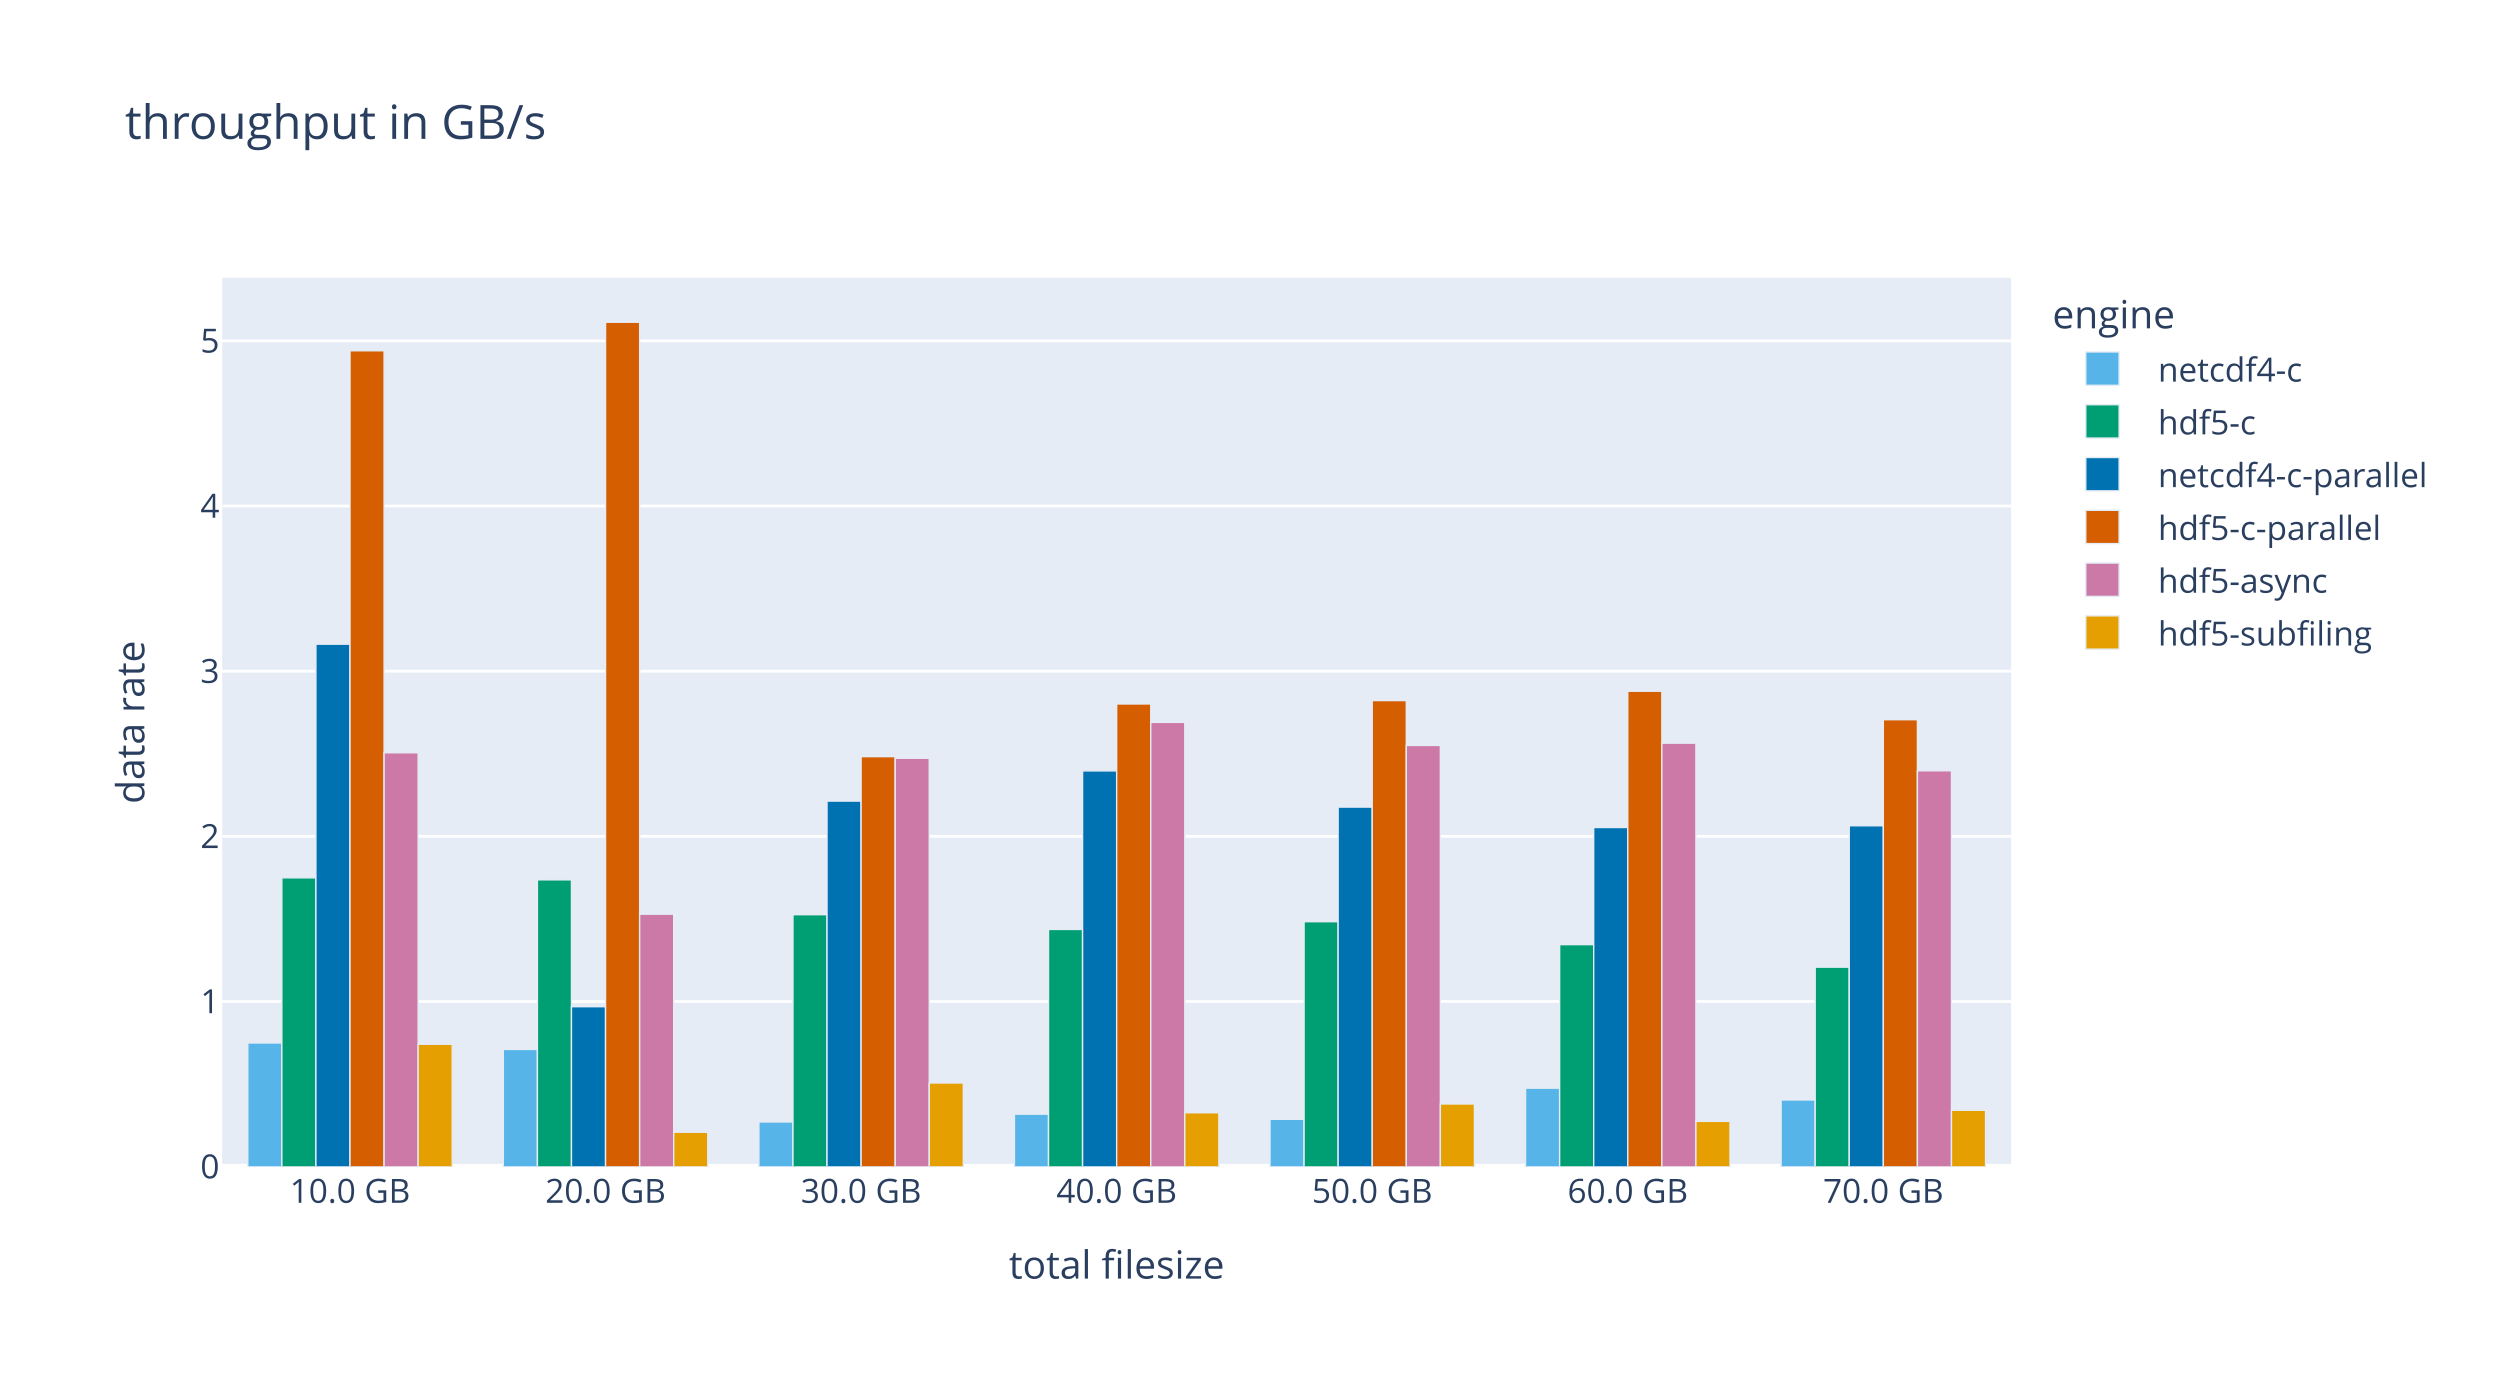
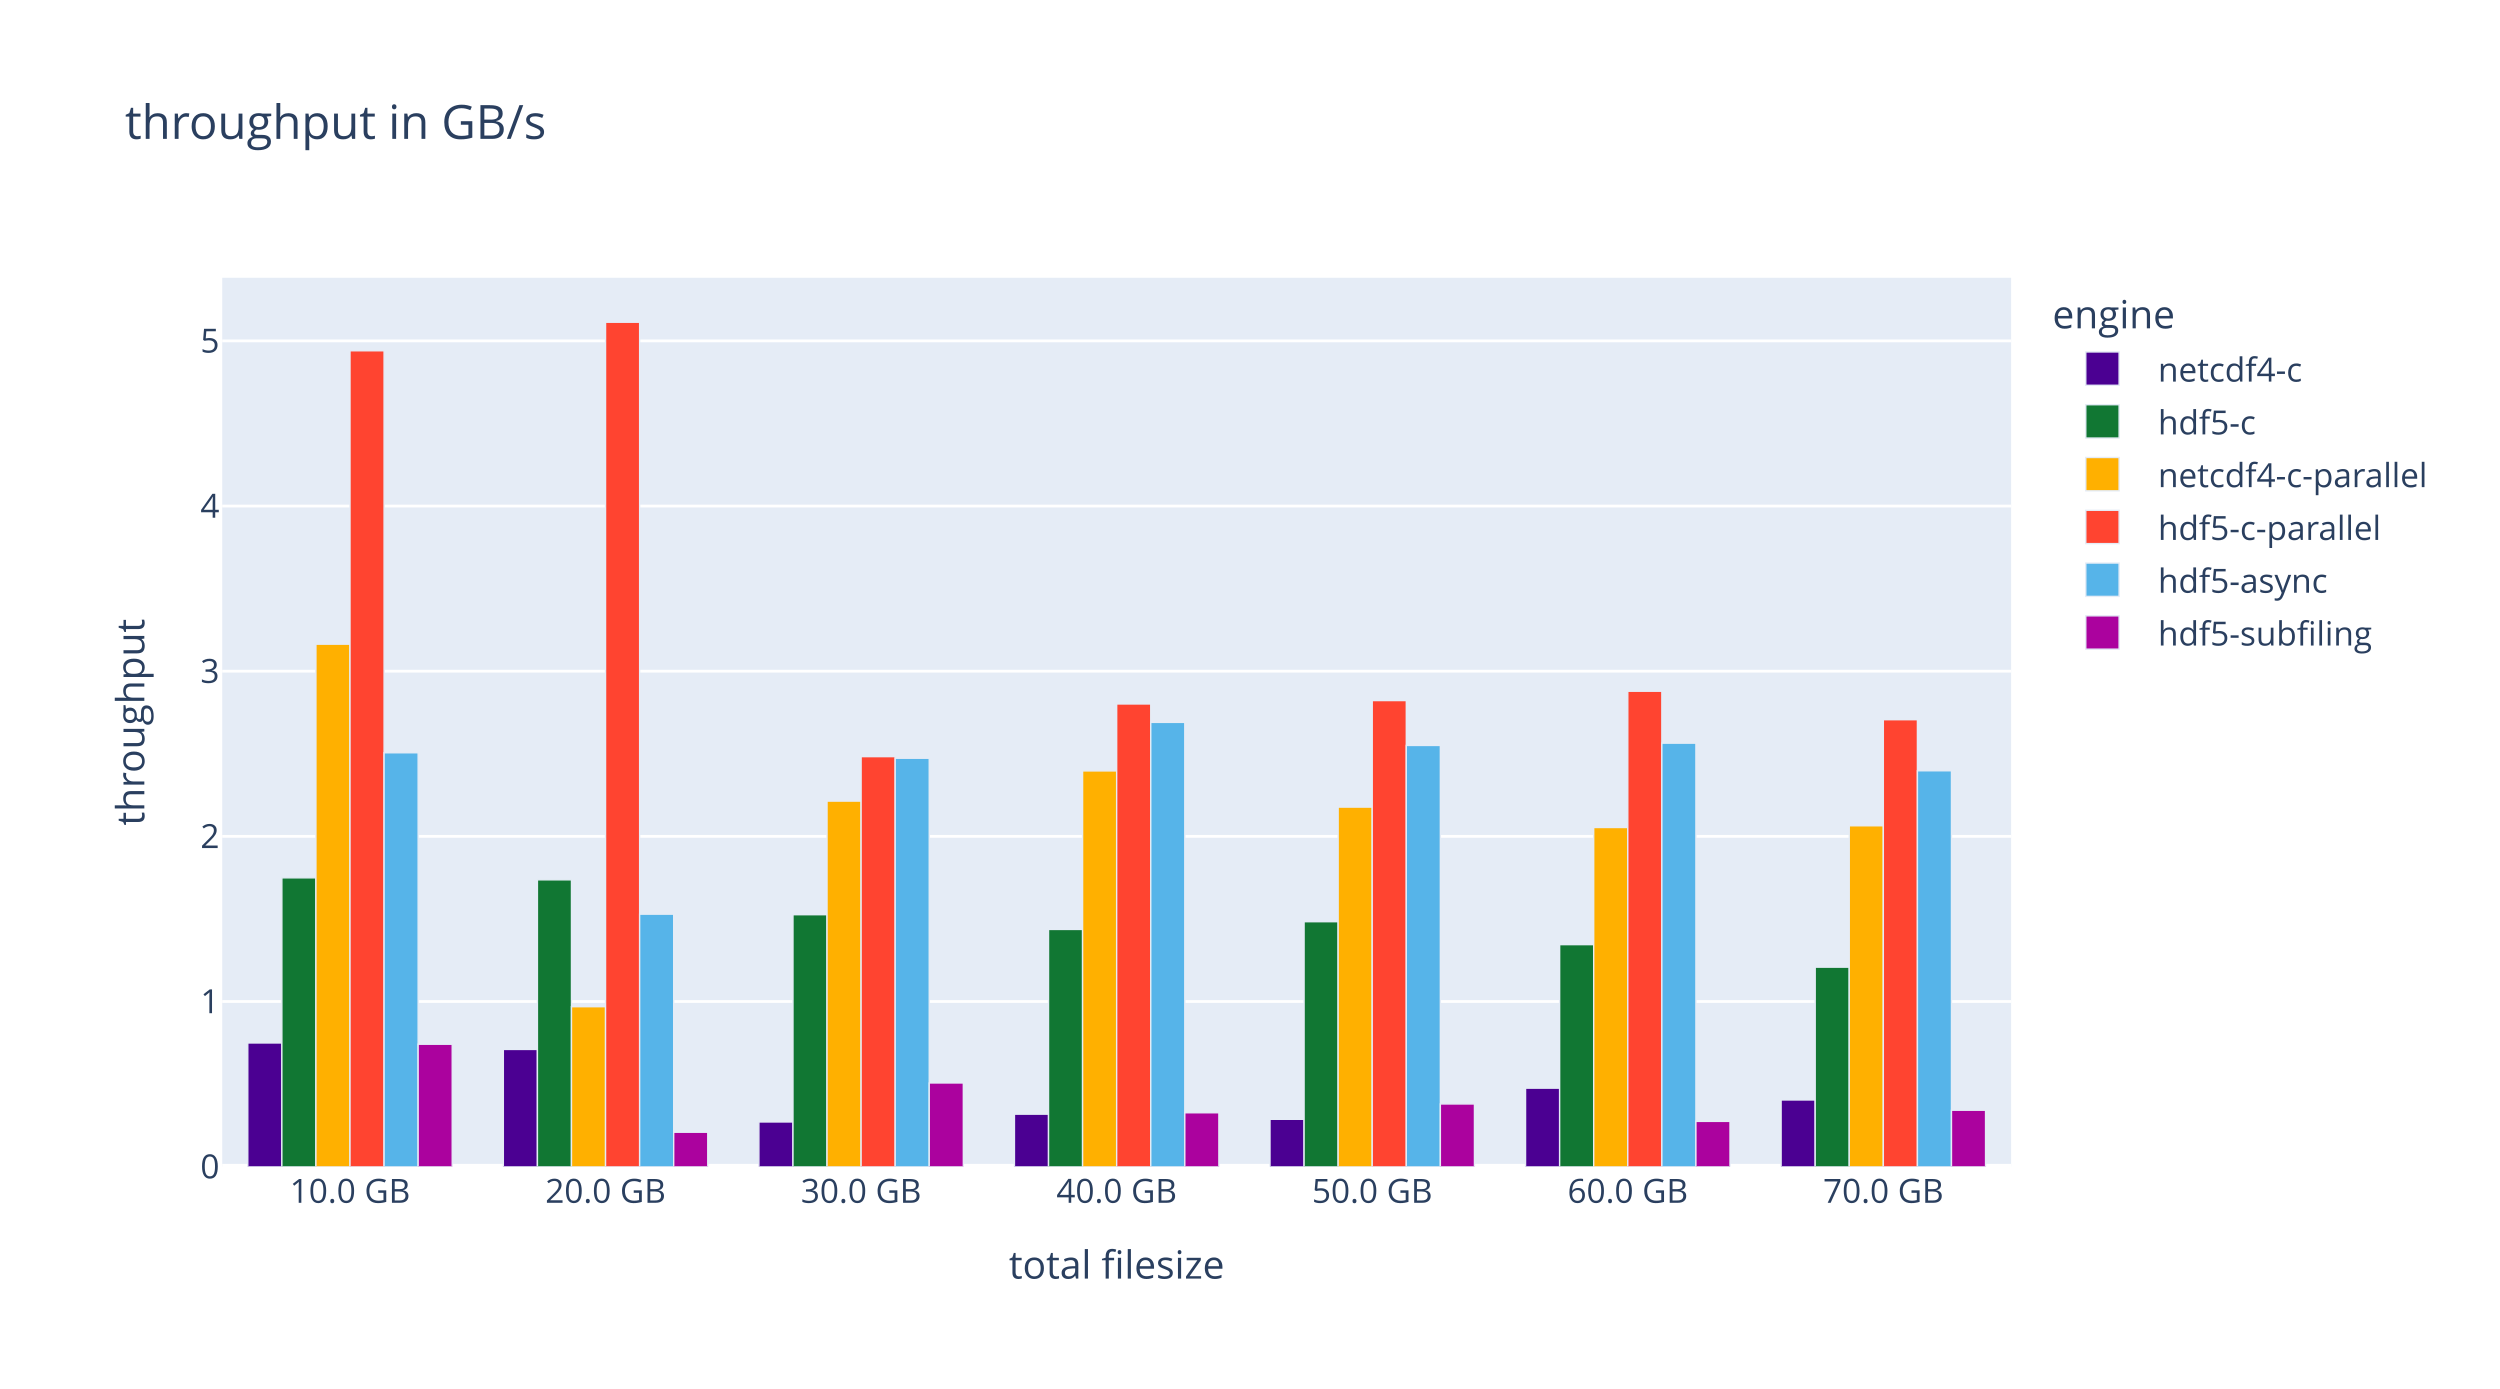
<svg xmlns="http://www.w3.org/2000/svg" class="main-svg" width="900" height="500" style="" viewBox="0 0 900 500">
  <rect x="0" y="0" width="900" height="500" style="fill: rgb(255, 255, 255); fill-opacity: 1;" />
-   <defs id="defs-8e8601">
+   <defs id="defs-b0da52">
    <g class="clips">
-       <clipPath id="clip8e8601xyplot" class="plotclip">
+       <clipPath id="clipb0da52xyplot" class="plotclip">
        <rect width="644" height="320" />
      </clipPath>
-       <clipPath class="axesclip" id="clip8e8601x">
+       <clipPath class="axesclip" id="clipb0da52x">
        <rect x="80" y="0" width="644" height="500" />
      </clipPath>
-       <clipPath class="axesclip" id="clip8e8601y">
+       <clipPath class="axesclip" id="clipb0da52y">
        <rect x="0" y="100" width="900" height="320" />
      </clipPath>
-       <clipPath class="axesclip" id="clip8e8601xy">
+       <clipPath class="axesclip" id="clipb0da52xy">
        <rect x="80" y="100" width="644" height="320" />
      </clipPath>
    </g>
    <g class="gradients" />
    <g class="patterns" />
  </defs>
  <g class="bglayer">
    <rect class="bg" x="80" y="100" width="644" height="320" style="fill: rgb(229, 236, 246); fill-opacity: 1; stroke-width: 0;" />
  </g>
  <g class="layer-below">
    <g class="imagelayer" />
    <g class="shapelayer" />
  </g>
  <g class="cartesianlayer">
    <g class="subplot xy">
      <g class="layer-subplot">
        <g class="shapelayer" />
        <g class="imagelayer" />
      </g>
      <g class="minor-gridlayer">
        <g class="x" />
        <g class="y" />
      </g>
      <g class="gridlayer">
        <g class="x" />
        <g class="y">
          <path class="ygrid crisp" transform="translate(0,360.54)" d="M80,0h644" style="stroke: rgb(255, 255, 255); stroke-opacity: 1; stroke-width: 1px;" />
          <path class="ygrid crisp" transform="translate(0,301.09)" d="M80,0h644" style="stroke: rgb(255, 255, 255); stroke-opacity: 1; stroke-width: 1px;" />
          <path class="ygrid crisp" transform="translate(0,241.63)" d="M80,0h644" style="stroke: rgb(255, 255, 255); stroke-opacity: 1; stroke-width: 1px;" />
          <path class="ygrid crisp" transform="translate(0,182.18)" d="M80,0h644" style="stroke: rgb(255, 255, 255); stroke-opacity: 1; stroke-width: 1px;" />
          <path class="ygrid crisp" transform="translate(0,122.72)" d="M80,0h644" style="stroke: rgb(255, 255, 255); stroke-opacity: 1; stroke-width: 1px;" />
        </g>
      </g>
      <g class="zerolinelayer">
        <path class="yzl zl crisp" transform="translate(0,420)" d="M80,0h644" style="stroke: rgb(255, 255, 255); stroke-opacity: 1; stroke-width: 2px;" />
      </g>
      <g class="layer-between">
        <g class="shapelayer" />
        <g class="imagelayer" />
      </g>
      <path class="xlines-below" />
      <path class="ylines-below" />
      <g class="overlines-below" />
      <g class="xaxislayer-below" />
      <g class="yaxislayer-below" />
      <g class="overaxes-below" />
      <g class="overplot">
-         <g class="xy" transform="translate(80,100)" clip-path="url(#clip8e8601xyplot)">
+         <g class="xy" transform="translate(80,100)" clip-path="url(#clipb0da52xyplot)">
          <g class="barlayer mlayer">
            <g class="trace bars" style="opacity: 1;">
              <g class="points">
                <g class="point">
-                   <path d="M9.2,320V275.48H21.47V320Z" style="vector-effect: none; opacity: 1; stroke-width: 0.5px; fill: rgb(86, 180, 233); fill-opacity: 1; stroke: rgb(229, 236, 246); stroke-opacity: 1;" />
-                 </g>
-                 <g class="point">
-                   <path d="M101.2,320V277.79H113.47V320Z" style="vector-effect: none; opacity: 1; stroke-width: 0.5px; fill: rgb(86, 180, 233); fill-opacity: 1; stroke: rgb(229, 236, 246); stroke-opacity: 1;" />
-                 </g>
-                 <g class="point">
-                   <path d="M193.2,320V303.92H205.47V320Z" style="vector-effect: none; opacity: 1; stroke-width: 0.5px; fill: rgb(86, 180, 233); fill-opacity: 1; stroke: rgb(229, 236, 246); stroke-opacity: 1;" />
-                 </g>
-                 <g class="point">
-                   <path d="M285.2,320V301.11H297.47V320Z" style="vector-effect: none; opacity: 1; stroke-width: 0.5px; fill: rgb(86, 180, 233); fill-opacity: 1; stroke: rgb(229, 236, 246); stroke-opacity: 1;" />
-                 </g>
-                 <g class="point">
-                   <path d="M377.2,320V302.94H389.47V320Z" style="vector-effect: none; opacity: 1; stroke-width: 0.5px; fill: rgb(86, 180, 233); fill-opacity: 1; stroke: rgb(229, 236, 246); stroke-opacity: 1;" />
-                 </g>
-                 <g class="point">
-                   <path d="M469.2,320V291.73H481.47V320Z" style="vector-effect: none; opacity: 1; stroke-width: 0.5px; fill: rgb(86, 180, 233); fill-opacity: 1; stroke: rgb(229, 236, 246); stroke-opacity: 1;" />
-                 </g>
-                 <g class="point">
-                   <path d="M561.2,320V295.99H573.47V320Z" style="vector-effect: none; opacity: 1; stroke-width: 0.5px; fill: rgb(86, 180, 233); fill-opacity: 1; stroke: rgb(229, 236, 246); stroke-opacity: 1;" />
-                 </g>
-               </g>
-             </g>
-             <g class="trace bars" style="opacity: 1;">
-               <g class="points">
-                 <g class="point">
-                   <path d="M21.47,320V216.02H33.73V320Z" style="vector-effect: none; opacity: 1; stroke-width: 0.5px; fill: rgb(0, 158, 115); fill-opacity: 1; stroke: rgb(229, 236, 246); stroke-opacity: 1;" />
-                 </g>
-                 <g class="point">
-                   <path d="M113.47,320V216.75H125.73V320Z" style="vector-effect: none; opacity: 1; stroke-width: 0.5px; fill: rgb(0, 158, 115); fill-opacity: 1; stroke: rgb(229, 236, 246); stroke-opacity: 1;" />
-                 </g>
-                 <g class="point">
-                   <path d="M205.47,320V229.29H217.73V320Z" style="vector-effect: none; opacity: 1; stroke-width: 0.5px; fill: rgb(0, 158, 115); fill-opacity: 1; stroke: rgb(229, 236, 246); stroke-opacity: 1;" />
-                 </g>
-                 <g class="point">
-                   <path d="M297.47,320V234.6H309.73V320Z" style="vector-effect: none; opacity: 1; stroke-width: 0.5px; fill: rgb(0, 158, 115); fill-opacity: 1; stroke: rgb(229, 236, 246); stroke-opacity: 1;" />
-                 </g>
-                 <g class="point">
-                   <path d="M389.47,320V231.82H401.73V320Z" style="vector-effect: none; opacity: 1; stroke-width: 0.5px; fill: rgb(0, 158, 115); fill-opacity: 1; stroke: rgb(229, 236, 246); stroke-opacity: 1;" />
-                 </g>
-                 <g class="point">
-                   <path d="M481.47,320V240.06H493.73V320Z" style="vector-effect: none; opacity: 1; stroke-width: 0.5px; fill: rgb(0, 158, 115); fill-opacity: 1; stroke: rgb(229, 236, 246); stroke-opacity: 1;" />
-                 </g>
-                 <g class="point">
-                   <path d="M573.47,320V248.17H585.73V320Z" style="vector-effect: none; opacity: 1; stroke-width: 0.5px; fill: rgb(0, 158, 115); fill-opacity: 1; stroke: rgb(229, 236, 246); stroke-opacity: 1;" />
-                 </g>
-               </g>
-             </g>
-             <g class="trace bars" style="opacity: 1;">
-               <g class="points">
-                 <g class="point">
-                   <path d="M33.73,320V131.9H46V320Z" style="vector-effect: none; opacity: 1; stroke-width: 0.5px; fill: rgb(0, 114, 178); fill-opacity: 1; stroke: rgb(229, 236, 246); stroke-opacity: 1;" />
-                 </g>
-                 <g class="point">
-                   <path d="M125.73,320V262.42H138V320Z" style="vector-effect: none; opacity: 1; stroke-width: 0.5px; fill: rgb(0, 114, 178); fill-opacity: 1; stroke: rgb(229, 236, 246); stroke-opacity: 1;" />
-                 </g>
-                 <g class="point">
-                   <path d="M217.73,320V188.39H230V320Z" style="vector-effect: none; opacity: 1; stroke-width: 0.5px; fill: rgb(0, 114, 178); fill-opacity: 1; stroke: rgb(229, 236, 246); stroke-opacity: 1;" />
-                 </g>
-                 <g class="point">
-                   <path d="M309.73,320V177.52H322V320Z" style="vector-effect: none; opacity: 1; stroke-width: 0.5px; fill: rgb(0, 114, 178); fill-opacity: 1; stroke: rgb(229, 236, 246); stroke-opacity: 1;" />
-                 </g>
-                 <g class="point">
-                   <path d="M401.73,320V190.55H414V320Z" style="vector-effect: none; opacity: 1; stroke-width: 0.5px; fill: rgb(0, 114, 178); fill-opacity: 1; stroke: rgb(229, 236, 246); stroke-opacity: 1;" />
-                 </g>
-                 <g class="point">
-                   <path d="M493.73,320V197.9H506V320Z" style="vector-effect: none; opacity: 1; stroke-width: 0.5px; fill: rgb(0, 114, 178); fill-opacity: 1; stroke: rgb(229, 236, 246); stroke-opacity: 1;" />
-                 </g>
-                 <g class="point">
-                   <path d="M585.73,320V197.27H598V320Z" style="vector-effect: none; opacity: 1; stroke-width: 0.5px; fill: rgb(0, 114, 178); fill-opacity: 1; stroke: rgb(229, 236, 246); stroke-opacity: 1;" />
-                 </g>
-               </g>
-             </g>
-             <g class="trace bars" style="opacity: 1;">
-               <g class="points">
-                 <g class="point">
-                   <path d="M46,320V26.27H58.27V320Z" style="vector-effect: none; opacity: 1; stroke-width: 0.5px; fill: rgb(213, 94, 0); fill-opacity: 1; stroke: rgb(229, 236, 246); stroke-opacity: 1;" />
-                 </g>
-                 <g class="point">
-                   <path d="M138,320V16H150.27V320Z" style="vector-effect: none; opacity: 1; stroke-width: 0.5px; fill: rgb(213, 94, 0); fill-opacity: 1; stroke: rgb(229, 236, 246); stroke-opacity: 1;" />
-                 </g>
-                 <g class="point">
-                   <path d="M230,320V172.39H242.27V320Z" style="vector-effect: none; opacity: 1; stroke-width: 0.5px; fill: rgb(213, 94, 0); fill-opacity: 1; stroke: rgb(229, 236, 246); stroke-opacity: 1;" />
-                 </g>
-                 <g class="point">
-                   <path d="M322,320V153.44H334.27V320Z" style="vector-effect: none; opacity: 1; stroke-width: 0.5px; fill: rgb(213, 94, 0); fill-opacity: 1; stroke: rgb(229, 236, 246); stroke-opacity: 1;" />
-                 </g>
-                 <g class="point">
-                   <path d="M414,320V152.2H426.27V320Z" style="vector-effect: none; opacity: 1; stroke-width: 0.5px; fill: rgb(213, 94, 0); fill-opacity: 1; stroke: rgb(229, 236, 246); stroke-opacity: 1;" />
-                 </g>
-                 <g class="point">
-                   <path d="M506,320V148.84H518.27V320Z" style="vector-effect: none; opacity: 1; stroke-width: 0.5px; fill: rgb(213, 94, 0); fill-opacity: 1; stroke: rgb(229, 236, 246); stroke-opacity: 1;" />
-                 </g>
-                 <g class="point">
-                   <path d="M598,320V159.1H610.27V320Z" style="vector-effect: none; opacity: 1; stroke-width: 0.5px; fill: rgb(213, 94, 0); fill-opacity: 1; stroke: rgb(229, 236, 246); stroke-opacity: 1;" />
-                 </g>
-               </g>
-             </g>
-             <g class="trace bars" style="opacity: 1;">
-               <g class="points">
-                 <g class="point">
-                   <path d="M58.27,320V171H70.53V320Z" style="vector-effect: none; opacity: 1; stroke-width: 0.5px; fill: rgb(204, 121, 167); fill-opacity: 1; stroke: rgb(229, 236, 246); stroke-opacity: 1;" />
-                 </g>
-                 <g class="point">
-                   <path d="M150.27,320V229.1H162.53V320Z" style="vector-effect: none; opacity: 1; stroke-width: 0.5px; fill: rgb(204, 121, 167); fill-opacity: 1; stroke: rgb(229, 236, 246); stroke-opacity: 1;" />
-                 </g>
-                 <g class="point">
-                   <path d="M242.27,320V172.97H254.53V320Z" style="vector-effect: none; opacity: 1; stroke-width: 0.5px; fill: rgb(204, 121, 167); fill-opacity: 1; stroke: rgb(229, 236, 246); stroke-opacity: 1;" />
-                 </g>
-                 <g class="point">
-                   <path d="M334.27,320V160.05H346.53V320Z" style="vector-effect: none; opacity: 1; stroke-width: 0.5px; fill: rgb(204, 121, 167); fill-opacity: 1; stroke: rgb(229, 236, 246); stroke-opacity: 1;" />
-                 </g>
-                 <g class="point">
-                   <path d="M426.27,320V168.36H438.53V320Z" style="vector-effect: none; opacity: 1; stroke-width: 0.5px; fill: rgb(204, 121, 167); fill-opacity: 1; stroke: rgb(229, 236, 246); stroke-opacity: 1;" />
-                 </g>
-                 <g class="point">
-                   <path d="M518.27,320V167.53H530.53V320Z" style="vector-effect: none; opacity: 1; stroke-width: 0.5px; fill: rgb(204, 121, 167); fill-opacity: 1; stroke: rgb(229, 236, 246); stroke-opacity: 1;" />
-                 </g>
-                 <g class="point">
-                   <path d="M610.27,320V177.48H622.53V320Z" style="vector-effect: none; opacity: 1; stroke-width: 0.5px; fill: rgb(204, 121, 167); fill-opacity: 1; stroke: rgb(229, 236, 246); stroke-opacity: 1;" />
-                 </g>
-               </g>
-             </g>
-             <g class="trace bars" style="opacity: 1;">
-               <g class="points">
-                 <g class="point">
-                   <path d="M70.53,320V275.93H82.8V320Z" style="vector-effect: none; opacity: 1; stroke-width: 0.5px; fill: rgb(230, 159, 0); fill-opacity: 1; stroke: rgb(229, 236, 246); stroke-opacity: 1;" />
-                 </g>
-                 <g class="point">
-                   <path d="M162.53,320V307.61H174.8V320Z" style="vector-effect: none; opacity: 1; stroke-width: 0.5px; fill: rgb(230, 159, 0); fill-opacity: 1; stroke: rgb(229, 236, 246); stroke-opacity: 1;" />
-                 </g>
-                 <g class="point">
-                   <path d="M254.53,320V289.88H266.8V320Z" style="vector-effect: none; opacity: 1; stroke-width: 0.5px; fill: rgb(230, 159, 0); fill-opacity: 1; stroke: rgb(229, 236, 246); stroke-opacity: 1;" />
-                 </g>
-                 <g class="point">
-                   <path d="M346.53,320V300.6H358.8V320Z" style="vector-effect: none; opacity: 1; stroke-width: 0.5px; fill: rgb(230, 159, 0); fill-opacity: 1; stroke: rgb(229, 236, 246); stroke-opacity: 1;" />
-                 </g>
-                 <g class="point">
-                   <path d="M438.53,320V297.42H450.8V320Z" style="vector-effect: none; opacity: 1; stroke-width: 0.5px; fill: rgb(230, 159, 0); fill-opacity: 1; stroke: rgb(229, 236, 246); stroke-opacity: 1;" />
-                 </g>
-                 <g class="point">
-                   <path d="M530.53,320V303.69H542.8V320Z" style="vector-effect: none; opacity: 1; stroke-width: 0.5px; fill: rgb(230, 159, 0); fill-opacity: 1; stroke: rgb(229, 236, 246); stroke-opacity: 1;" />
-                 </g>
-                 <g class="point">
-                   <path d="M622.53,320V299.68H634.8V320Z" style="vector-effect: none; opacity: 1; stroke-width: 0.5px; fill: rgb(230, 159, 0); fill-opacity: 1; stroke: rgb(229, 236, 246); stroke-opacity: 1;" />
+                   <path d="M9.2,320V275.48H21.47V320Z" style="vector-effect: none; opacity: 1; stroke-width: 0.5px; fill: rgb(75, 0, 146); fill-opacity: 1; stroke: rgb(229, 236, 246); stroke-opacity: 1;" />
+                 </g>
+                 <g class="point">
+                   <path d="M101.2,320V277.79H113.47V320Z" style="vector-effect: none; opacity: 1; stroke-width: 0.5px; fill: rgb(75, 0, 146); fill-opacity: 1; stroke: rgb(229, 236, 246); stroke-opacity: 1;" />
+                 </g>
+                 <g class="point">
+                   <path d="M193.2,320V303.92H205.47V320Z" style="vector-effect: none; opacity: 1; stroke-width: 0.5px; fill: rgb(75, 0, 146); fill-opacity: 1; stroke: rgb(229, 236, 246); stroke-opacity: 1;" />
+                 </g>
+                 <g class="point">
+                   <path d="M285.2,320V301.11H297.47V320Z" style="vector-effect: none; opacity: 1; stroke-width: 0.5px; fill: rgb(75, 0, 146); fill-opacity: 1; stroke: rgb(229, 236, 246); stroke-opacity: 1;" />
+                 </g>
+                 <g class="point">
+                   <path d="M377.2,320V302.94H389.47V320Z" style="vector-effect: none; opacity: 1; stroke-width: 0.5px; fill: rgb(75, 0, 146); fill-opacity: 1; stroke: rgb(229, 236, 246); stroke-opacity: 1;" />
+                 </g>
+                 <g class="point">
+                   <path d="M469.2,320V291.73H481.47V320Z" style="vector-effect: none; opacity: 1; stroke-width: 0.5px; fill: rgb(75, 0, 146); fill-opacity: 1; stroke: rgb(229, 236, 246); stroke-opacity: 1;" />
+                 </g>
+                 <g class="point">
+                   <path d="M561.2,320V295.99H573.47V320Z" style="vector-effect: none; opacity: 1; stroke-width: 0.5px; fill: rgb(75, 0, 146); fill-opacity: 1; stroke: rgb(229, 236, 246); stroke-opacity: 1;" />
+                 </g>
+               </g>
+             </g>
+             <g class="trace bars" style="opacity: 1;">
+               <g class="points">
+                 <g class="point">
+                   <path d="M21.47,320V216.02H33.73V320Z" style="vector-effect: none; opacity: 1; stroke-width: 0.5px; fill: rgb(17, 119, 51); fill-opacity: 1; stroke: rgb(229, 236, 246); stroke-opacity: 1;" />
+                 </g>
+                 <g class="point">
+                   <path d="M113.47,320V216.75H125.73V320Z" style="vector-effect: none; opacity: 1; stroke-width: 0.5px; fill: rgb(17, 119, 51); fill-opacity: 1; stroke: rgb(229, 236, 246); stroke-opacity: 1;" />
+                 </g>
+                 <g class="point">
+                   <path d="M205.47,320V229.29H217.73V320Z" style="vector-effect: none; opacity: 1; stroke-width: 0.5px; fill: rgb(17, 119, 51); fill-opacity: 1; stroke: rgb(229, 236, 246); stroke-opacity: 1;" />
+                 </g>
+                 <g class="point">
+                   <path d="M297.47,320V234.6H309.73V320Z" style="vector-effect: none; opacity: 1; stroke-width: 0.5px; fill: rgb(17, 119, 51); fill-opacity: 1; stroke: rgb(229, 236, 246); stroke-opacity: 1;" />
+                 </g>
+                 <g class="point">
+                   <path d="M389.47,320V231.82H401.73V320Z" style="vector-effect: none; opacity: 1; stroke-width: 0.5px; fill: rgb(17, 119, 51); fill-opacity: 1; stroke: rgb(229, 236, 246); stroke-opacity: 1;" />
+                 </g>
+                 <g class="point">
+                   <path d="M481.47,320V240.06H493.73V320Z" style="vector-effect: none; opacity: 1; stroke-width: 0.5px; fill: rgb(17, 119, 51); fill-opacity: 1; stroke: rgb(229, 236, 246); stroke-opacity: 1;" />
+                 </g>
+                 <g class="point">
+                   <path d="M573.47,320V248.17H585.73V320Z" style="vector-effect: none; opacity: 1; stroke-width: 0.5px; fill: rgb(17, 119, 51); fill-opacity: 1; stroke: rgb(229, 236, 246); stroke-opacity: 1;" />
+                 </g>
+               </g>
+             </g>
+             <g class="trace bars" style="opacity: 1;">
+               <g class="points">
+                 <g class="point">
+                   <path d="M33.73,320V131.9H46V320Z" style="vector-effect: none; opacity: 1; stroke-width: 0.5px; fill: rgb(255, 176, 0); fill-opacity: 1; stroke: rgb(229, 236, 246); stroke-opacity: 1;" />
+                 </g>
+                 <g class="point">
+                   <path d="M125.73,320V262.42H138V320Z" style="vector-effect: none; opacity: 1; stroke-width: 0.5px; fill: rgb(255, 176, 0); fill-opacity: 1; stroke: rgb(229, 236, 246); stroke-opacity: 1;" />
+                 </g>
+                 <g class="point">
+                   <path d="M217.73,320V188.39H230V320Z" style="vector-effect: none; opacity: 1; stroke-width: 0.5px; fill: rgb(255, 176, 0); fill-opacity: 1; stroke: rgb(229, 236, 246); stroke-opacity: 1;" />
+                 </g>
+                 <g class="point">
+                   <path d="M309.73,320V177.52H322V320Z" style="vector-effect: none; opacity: 1; stroke-width: 0.5px; fill: rgb(255, 176, 0); fill-opacity: 1; stroke: rgb(229, 236, 246); stroke-opacity: 1;" />
+                 </g>
+                 <g class="point">
+                   <path d="M401.73,320V190.55H414V320Z" style="vector-effect: none; opacity: 1; stroke-width: 0.5px; fill: rgb(255, 176, 0); fill-opacity: 1; stroke: rgb(229, 236, 246); stroke-opacity: 1;" />
+                 </g>
+                 <g class="point">
+                   <path d="M493.73,320V197.9H506V320Z" style="vector-effect: none; opacity: 1; stroke-width: 0.5px; fill: rgb(255, 176, 0); fill-opacity: 1; stroke: rgb(229, 236, 246); stroke-opacity: 1;" />
+                 </g>
+                 <g class="point">
+                   <path d="M585.73,320V197.27H598V320Z" style="vector-effect: none; opacity: 1; stroke-width: 0.5px; fill: rgb(255, 176, 0); fill-opacity: 1; stroke: rgb(229, 236, 246); stroke-opacity: 1;" />
+                 </g>
+               </g>
+             </g>
+             <g class="trace bars" style="opacity: 1;">
+               <g class="points">
+                 <g class="point">
+                   <path d="M46,320V26.27H58.27V320Z" style="vector-effect: none; opacity: 1; stroke-width: 0.5px; fill: rgb(255, 68, 48); fill-opacity: 1; stroke: rgb(229, 236, 246); stroke-opacity: 1;" />
+                 </g>
+                 <g class="point">
+                   <path d="M138,320V16H150.27V320Z" style="vector-effect: none; opacity: 1; stroke-width: 0.5px; fill: rgb(255, 68, 48); fill-opacity: 1; stroke: rgb(229, 236, 246); stroke-opacity: 1;" />
+                 </g>
+                 <g class="point">
+                   <path d="M230,320V172.39H242.27V320Z" style="vector-effect: none; opacity: 1; stroke-width: 0.5px; fill: rgb(255, 68, 48); fill-opacity: 1; stroke: rgb(229, 236, 246); stroke-opacity: 1;" />
+                 </g>
+                 <g class="point">
+                   <path d="M322,320V153.44H334.27V320Z" style="vector-effect: none; opacity: 1; stroke-width: 0.5px; fill: rgb(255, 68, 48); fill-opacity: 1; stroke: rgb(229, 236, 246); stroke-opacity: 1;" />
+                 </g>
+                 <g class="point">
+                   <path d="M414,320V152.2H426.27V320Z" style="vector-effect: none; opacity: 1; stroke-width: 0.5px; fill: rgb(255, 68, 48); fill-opacity: 1; stroke: rgb(229, 236, 246); stroke-opacity: 1;" />
+                 </g>
+                 <g class="point">
+                   <path d="M506,320V148.84H518.27V320Z" style="vector-effect: none; opacity: 1; stroke-width: 0.5px; fill: rgb(255, 68, 48); fill-opacity: 1; stroke: rgb(229, 236, 246); stroke-opacity: 1;" />
+                 </g>
+                 <g class="point">
+                   <path d="M598,320V159.1H610.27V320Z" style="vector-effect: none; opacity: 1; stroke-width: 0.5px; fill: rgb(255, 68, 48); fill-opacity: 1; stroke: rgb(229, 236, 246); stroke-opacity: 1;" />
+                 </g>
+               </g>
+             </g>
+             <g class="trace bars" style="opacity: 1;">
+               <g class="points">
+                 <g class="point">
+                   <path d="M58.27,320V171H70.53V320Z" style="vector-effect: none; opacity: 1; stroke-width: 0.5px; fill: rgb(86, 180, 233); fill-opacity: 1; stroke: rgb(229, 236, 246); stroke-opacity: 1;" />
+                 </g>
+                 <g class="point">
+                   <path d="M150.27,320V229.1H162.53V320Z" style="vector-effect: none; opacity: 1; stroke-width: 0.5px; fill: rgb(86, 180, 233); fill-opacity: 1; stroke: rgb(229, 236, 246); stroke-opacity: 1;" />
+                 </g>
+                 <g class="point">
+                   <path d="M242.27,320V172.97H254.53V320Z" style="vector-effect: none; opacity: 1; stroke-width: 0.5px; fill: rgb(86, 180, 233); fill-opacity: 1; stroke: rgb(229, 236, 246); stroke-opacity: 1;" />
+                 </g>
+                 <g class="point">
+                   <path d="M334.27,320V160.05H346.53V320Z" style="vector-effect: none; opacity: 1; stroke-width: 0.5px; fill: rgb(86, 180, 233); fill-opacity: 1; stroke: rgb(229, 236, 246); stroke-opacity: 1;" />
+                 </g>
+                 <g class="point">
+                   <path d="M426.27,320V168.36H438.53V320Z" style="vector-effect: none; opacity: 1; stroke-width: 0.5px; fill: rgb(86, 180, 233); fill-opacity: 1; stroke: rgb(229, 236, 246); stroke-opacity: 1;" />
+                 </g>
+                 <g class="point">
+                   <path d="M518.27,320V167.53H530.53V320Z" style="vector-effect: none; opacity: 1; stroke-width: 0.5px; fill: rgb(86, 180, 233); fill-opacity: 1; stroke: rgb(229, 236, 246); stroke-opacity: 1;" />
+                 </g>
+                 <g class="point">
+                   <path d="M610.27,320V177.48H622.53V320Z" style="vector-effect: none; opacity: 1; stroke-width: 0.5px; fill: rgb(86, 180, 233); fill-opacity: 1; stroke: rgb(229, 236, 246); stroke-opacity: 1;" />
+                 </g>
+               </g>
+             </g>
+             <g class="trace bars" style="opacity: 1;">
+               <g class="points">
+                 <g class="point">
+                   <path d="M70.53,320V275.93H82.8V320Z" style="vector-effect: none; opacity: 1; stroke-width: 0.5px; fill: rgb(171, 2, 158); fill-opacity: 1; stroke: rgb(229, 236, 246); stroke-opacity: 1;" />
+                 </g>
+                 <g class="point">
+                   <path d="M162.53,320V307.61H174.8V320Z" style="vector-effect: none; opacity: 1; stroke-width: 0.5px; fill: rgb(171, 2, 158); fill-opacity: 1; stroke: rgb(229, 236, 246); stroke-opacity: 1;" />
+                 </g>
+                 <g class="point">
+                   <path d="M254.53,320V289.88H266.8V320Z" style="vector-effect: none; opacity: 1; stroke-width: 0.5px; fill: rgb(171, 2, 158); fill-opacity: 1; stroke: rgb(229, 236, 246); stroke-opacity: 1;" />
+                 </g>
+                 <g class="point">
+                   <path d="M346.53,320V300.6H358.8V320Z" style="vector-effect: none; opacity: 1; stroke-width: 0.5px; fill: rgb(171, 2, 158); fill-opacity: 1; stroke: rgb(229, 236, 246); stroke-opacity: 1;" />
+                 </g>
+                 <g class="point">
+                   <path d="M438.53,320V297.42H450.8V320Z" style="vector-effect: none; opacity: 1; stroke-width: 0.5px; fill: rgb(171, 2, 158); fill-opacity: 1; stroke: rgb(229, 236, 246); stroke-opacity: 1;" />
+                 </g>
+                 <g class="point">
+                   <path d="M530.53,320V303.69H542.8V320Z" style="vector-effect: none; opacity: 1; stroke-width: 0.5px; fill: rgb(171, 2, 158); fill-opacity: 1; stroke: rgb(229, 236, 246); stroke-opacity: 1;" />
+                 </g>
+                 <g class="point">
+                   <path d="M622.53,320V299.68H634.8V320Z" style="vector-effect: none; opacity: 1; stroke-width: 0.5px; fill: rgb(171, 2, 158); fill-opacity: 1; stroke: rgb(229, 236, 246); stroke-opacity: 1;" />
                </g>
              </g>
            </g>
          </g>
        </g>
      </g>
      <path class="xlines-above crisp" d="M0,0" style="fill: none;" />
      <path class="ylines-above crisp" d="M0,0" style="fill: none;" />
      <g class="overlines-above" />
      <g class="xaxislayer-above">
        <g class="xtick">
          <text text-anchor="middle" x="0" y="433" transform="translate(126,0)" style="font-family: 'Open Sans', verdana, arial, sans-serif; font-size: 12px; fill: rgb(42, 63, 95); fill-opacity: 1; white-space: pre; opacity: 1;">10.0 GB</text>
        </g>
        <g class="xtick">
          <text text-anchor="middle" x="0" y="433" transform="translate(218,0)" style="font-family: 'Open Sans', verdana, arial, sans-serif; font-size: 12px; fill: rgb(42, 63, 95); fill-opacity: 1; white-space: pre; opacity: 1;">20.0 GB</text>
        </g>
        <g class="xtick">
          <text text-anchor="middle" x="0" y="433" transform="translate(310,0)" style="font-family: 'Open Sans', verdana, arial, sans-serif; font-size: 12px; fill: rgb(42, 63, 95); fill-opacity: 1; white-space: pre; opacity: 1;">30.0 GB</text>
        </g>
        <g class="xtick">
          <text text-anchor="middle" x="0" y="433" transform="translate(402,0)" style="font-family: 'Open Sans', verdana, arial, sans-serif; font-size: 12px; fill: rgb(42, 63, 95); fill-opacity: 1; white-space: pre; opacity: 1;">40.0 GB</text>
        </g>
        <g class="xtick">
          <text text-anchor="middle" x="0" y="433" transform="translate(494,0)" style="font-family: 'Open Sans', verdana, arial, sans-serif; font-size: 12px; fill: rgb(42, 63, 95); fill-opacity: 1; white-space: pre; opacity: 1;">50.0 GB</text>
        </g>
        <g class="xtick">
          <text text-anchor="middle" x="0" y="433" transform="translate(586,0)" style="font-family: 'Open Sans', verdana, arial, sans-serif; font-size: 12px; fill: rgb(42, 63, 95); fill-opacity: 1; white-space: pre; opacity: 1;">60.0 GB</text>
        </g>
        <g class="xtick">
          <text text-anchor="middle" x="0" y="433" transform="translate(678,0)" style="font-family: 'Open Sans', verdana, arial, sans-serif; font-size: 12px; fill: rgb(42, 63, 95); fill-opacity: 1; white-space: pre; opacity: 1;">70.0 GB</text>
        </g>
      </g>
      <g class="yaxislayer-above">
        <g class="ytick">
          <text text-anchor="end" x="79" y="4.2" transform="translate(0,420)" style="font-family: 'Open Sans', verdana, arial, sans-serif; font-size: 12px; fill: rgb(42, 63, 95); fill-opacity: 1; white-space: pre; opacity: 1;">0</text>
        </g>
        <g class="ytick">
          <text text-anchor="end" x="79" y="4.2" style="font-family: 'Open Sans', verdana, arial, sans-serif; font-size: 12px; fill: rgb(42, 63, 95); fill-opacity: 1; white-space: pre; opacity: 1;" transform="translate(0,360.54)">1</text>
        </g>
        <g class="ytick">
          <text text-anchor="end" x="79" y="4.2" style="font-family: 'Open Sans', verdana, arial, sans-serif; font-size: 12px; fill: rgb(42, 63, 95); fill-opacity: 1; white-space: pre; opacity: 1;" transform="translate(0,301.09)">2</text>
        </g>
        <g class="ytick">
          <text text-anchor="end" x="79" y="4.2" style="font-family: 'Open Sans', verdana, arial, sans-serif; font-size: 12px; fill: rgb(42, 63, 95); fill-opacity: 1; white-space: pre; opacity: 1;" transform="translate(0,241.63)">3</text>
        </g>
        <g class="ytick">
          <text text-anchor="end" x="79" y="4.2" style="font-family: 'Open Sans', verdana, arial, sans-serif; font-size: 12px; fill: rgb(42, 63, 95); fill-opacity: 1; white-space: pre; opacity: 1;" transform="translate(0,182.18)">4</text>
        </g>
        <g class="ytick">
          <text text-anchor="end" x="79" y="4.2" style="font-family: 'Open Sans', verdana, arial, sans-serif; font-size: 12px; fill: rgb(42, 63, 95); fill-opacity: 1; white-space: pre; opacity: 1;" transform="translate(0,122.72)">5</text>
        </g>
      </g>
      <g class="overaxes-above" />
    </g>
  </g>
  <g class="polarlayer" />
  <g class="smithlayer" />
  <g class="ternarylayer" />
  <g class="geolayer" />
  <g class="funnelarealayer" />
  <g class="pielayer" />
  <g class="iciclelayer" />
  <g class="treemaplayer" />
  <g class="sunburstlayer" />
  <g class="glimages" />
-   <defs id="topdefs-8e8601">
+   <defs id="topdefs-b0da52">
    <g class="clips" />
-     <clipPath id="legend8e8601">
+     <clipPath id="legendb0da52">
      <rect width="151" height="143" x="0" y="0" />
    </clipPath>
  </defs>
  <g class="layer-above">
    <g class="imagelayer" />
    <g class="shapelayer" />
  </g>
  <g class="infolayer">
    <g class="legend" pointer-events="all" transform="translate(736.88,100)">
      <rect class="bg" shape-rendering="crispEdges" width="151" height="143" x="0" y="0" style="stroke: rgb(68, 68, 68); stroke-opacity: 1; fill: rgb(255, 255, 255); fill-opacity: 1; stroke-width: 0px;" />
-       <g class="scrollbox" transform="" clip-path="url(#legend8e8601)">
+       <g class="scrollbox" transform="" clip-path="url(#legendb0da52)">
        <text class="legendtitletext" text-anchor="start" x="2" y="18.2" style="font-family: 'Open Sans', verdana, arial, sans-serif; font-size: 14px; fill: rgb(42, 63, 95); fill-opacity: 1; white-space: pre;">engine</text>
        <g class="groups" transform="">
          <g class="traces" transform="translate(0,32.7)" style="opacity: 1;">
            <text class="legendtext" text-anchor="start" x="40" y="4.68" style="font-family: 'Open Sans', verdana, arial, sans-serif; font-size: 12px; fill: rgb(42, 63, 95); fill-opacity: 1; white-space: pre;">netcdf4-c</text>
            <g class="layers" style="opacity: 1;">
              <g class="legendfill" />
              <g class="legendlines" />
              <g class="legendsymbols">
                <g class="legendpoints">
-                   <path class="legendundefined" d="M6,6H-6V-6H6Z" transform="translate(20,0)" style="stroke-width: 0.5px; fill: rgb(86, 180, 233); fill-opacity: 1; stroke: rgb(229, 236, 246); stroke-opacity: 1;" />
+                   <path class="legendundefined" d="M6,6H-6V-6H6Z" transform="translate(20,0)" style="stroke-width: 0.5px; fill: rgb(75, 0, 146); fill-opacity: 1; stroke: rgb(229, 236, 246); stroke-opacity: 1;" />
                </g>
              </g>
            </g>
            <rect class="legendtoggle" x="0" y="-9.5" width="145.672" height="19" style="fill: rgb(0, 0, 0); fill-opacity: 0;" />
          </g>
        </g>
        <g class="groups" transform="">
          <g class="traces" transform="translate(0,51.7)" style="opacity: 1;">
            <text class="legendtext" text-anchor="start" x="40" y="4.68" style="font-family: 'Open Sans', verdana, arial, sans-serif; font-size: 12px; fill: rgb(42, 63, 95); fill-opacity: 1; white-space: pre;">hdf5-c</text>
            <g class="layers" style="opacity: 1;">
              <g class="legendfill" />
              <g class="legendlines" />
              <g class="legendsymbols">
                <g class="legendpoints">
-                   <path class="legendundefined" d="M6,6H-6V-6H6Z" transform="translate(20,0)" style="stroke-width: 0.5px; fill: rgb(0, 158, 115); fill-opacity: 1; stroke: rgb(229, 236, 246); stroke-opacity: 1;" />
+                   <path class="legendundefined" d="M6,6H-6V-6H6Z" transform="translate(20,0)" style="stroke-width: 0.5px; fill: rgb(17, 119, 51); fill-opacity: 1; stroke: rgb(229, 236, 246); stroke-opacity: 1;" />
                </g>
              </g>
            </g>
            <rect class="legendtoggle" x="0" y="-9.5" width="145.672" height="19" style="fill: rgb(0, 0, 0); fill-opacity: 0;" />
          </g>
        </g>
        <g class="groups" transform="">
          <g class="traces" transform="translate(0,70.7)" style="opacity: 1;">
            <text class="legendtext" text-anchor="start" x="40" y="4.68" style="font-family: 'Open Sans', verdana, arial, sans-serif; font-size: 12px; fill: rgb(42, 63, 95); fill-opacity: 1; white-space: pre;">netcdf4-c-parallel</text>
            <g class="layers" style="opacity: 1;">
              <g class="legendfill" />
              <g class="legendlines" />
              <g class="legendsymbols">
                <g class="legendpoints">
-                   <path class="legendundefined" d="M6,6H-6V-6H6Z" transform="translate(20,0)" style="stroke-width: 0.5px; fill: rgb(0, 114, 178); fill-opacity: 1; stroke: rgb(229, 236, 246); stroke-opacity: 1;" />
+                   <path class="legendundefined" d="M6,6H-6V-6H6Z" transform="translate(20,0)" style="stroke-width: 0.5px; fill: rgb(255, 176, 0); fill-opacity: 1; stroke: rgb(229, 236, 246); stroke-opacity: 1;" />
                </g>
              </g>
            </g>
            <rect class="legendtoggle" x="0" y="-9.5" width="145.672" height="19" style="fill: rgb(0, 0, 0); fill-opacity: 0;" />
          </g>
        </g>
        <g class="groups" transform="">
          <g class="traces" transform="translate(0,89.7)" style="opacity: 1;">
            <text class="legendtext" text-anchor="start" x="40" y="4.68" style="font-family: 'Open Sans', verdana, arial, sans-serif; font-size: 12px; fill: rgb(42, 63, 95); fill-opacity: 1; white-space: pre;">hdf5-c-parallel</text>
            <g class="layers" style="opacity: 1;">
              <g class="legendfill" />
              <g class="legendlines" />
              <g class="legendsymbols">
                <g class="legendpoints">
-                   <path class="legendundefined" d="M6,6H-6V-6H6Z" transform="translate(20,0)" style="stroke-width: 0.5px; fill: rgb(213, 94, 0); fill-opacity: 1; stroke: rgb(229, 236, 246); stroke-opacity: 1;" />
+                   <path class="legendundefined" d="M6,6H-6V-6H6Z" transform="translate(20,0)" style="stroke-width: 0.5px; fill: rgb(255, 68, 48); fill-opacity: 1; stroke: rgb(229, 236, 246); stroke-opacity: 1;" />
                </g>
              </g>
            </g>
            <rect class="legendtoggle" x="0" y="-9.5" width="145.672" height="19" style="fill: rgb(0, 0, 0); fill-opacity: 0;" />
          </g>
        </g>
        <g class="groups" transform="">
          <g class="traces" transform="translate(0,108.7)" style="opacity: 1;">
            <text class="legendtext" text-anchor="start" x="40" y="4.68" style="font-family: 'Open Sans', verdana, arial, sans-serif; font-size: 12px; fill: rgb(42, 63, 95); fill-opacity: 1; white-space: pre;">hdf5-async</text>
            <g class="layers" style="opacity: 1;">
              <g class="legendfill" />
              <g class="legendlines" />
              <g class="legendsymbols">
                <g class="legendpoints">
-                   <path class="legendundefined" d="M6,6H-6V-6H6Z" transform="translate(20,0)" style="stroke-width: 0.5px; fill: rgb(204, 121, 167); fill-opacity: 1; stroke: rgb(229, 236, 246); stroke-opacity: 1;" />
+                   <path class="legendundefined" d="M6,6H-6V-6H6Z" transform="translate(20,0)" style="stroke-width: 0.5px; fill: rgb(86, 180, 233); fill-opacity: 1; stroke: rgb(229, 236, 246); stroke-opacity: 1;" />
                </g>
              </g>
            </g>
            <rect class="legendtoggle" x="0" y="-9.5" width="145.672" height="19" style="fill: rgb(0, 0, 0); fill-opacity: 0;" />
          </g>
        </g>
        <g class="groups" transform="">
          <g class="traces" transform="translate(0,127.7)" style="opacity: 1;">
            <text class="legendtext" text-anchor="start" x="40" y="4.68" style="font-family: 'Open Sans', verdana, arial, sans-serif; font-size: 12px; fill: rgb(42, 63, 95); fill-opacity: 1; white-space: pre;">hdf5-subfiling</text>
            <g class="layers" style="opacity: 1;">
              <g class="legendfill" />
              <g class="legendlines" />
              <g class="legendsymbols">
                <g class="legendpoints">
-                   <path class="legendundefined" d="M6,6H-6V-6H6Z" transform="translate(20,0)" style="stroke-width: 0.5px; fill: rgb(230, 159, 0); fill-opacity: 1; stroke: rgb(229, 236, 246); stroke-opacity: 1;" />
+                   <path class="legendundefined" d="M6,6H-6V-6H6Z" transform="translate(20,0)" style="stroke-width: 0.5px; fill: rgb(171, 2, 158); fill-opacity: 1; stroke: rgb(229, 236, 246); stroke-opacity: 1;" />
                </g>
              </g>
            </g>
            <rect class="legendtoggle" x="0" y="-9.5" width="145.672" height="19" style="fill: rgb(0, 0, 0); fill-opacity: 0;" />
          </g>
        </g>
      </g>
      <rect class="scrollbar" rx="20" ry="3" width="0" height="0" x="0" y="0" style="fill: rgb(128, 139, 164); fill-opacity: 1;" />
    </g>
    <g class="g-gtitle">
      <text class="gtitle" x="45" y="50" text-anchor="start" dy="0em" style="opacity: 1; font-family: 'Open Sans', verdana, arial, sans-serif; font-size: 17px; fill: rgb(42, 63, 95); fill-opacity: 1; white-space: pre;">throughput in GB/s</text>
    </g>
    <g class="g-xtitle">
      <text class="xtitle" x="402" y="460.3" text-anchor="middle" style="opacity: 1; font-family: 'Open Sans', verdana, arial, sans-serif; font-size: 14px; fill: rgb(42, 63, 95); fill-opacity: 1; white-space: pre;">total filesize</text>
    </g>
    <g class="g-ytitle">
-       <text class="ytitle" transform="rotate(-90,51.95938,260)" x="51.959" y="260" text-anchor="middle" style="opacity: 1; font-family: 'Open Sans', verdana, arial, sans-serif; font-size: 14px; fill: rgb(42, 63, 95); fill-opacity: 1; white-space: pre;">data rate</text>
+       <text class="ytitle" transform="rotate(-90,51.95938,260)" x="51.959" y="260" text-anchor="middle" style="opacity: 1; font-family: 'Open Sans', verdana, arial, sans-serif; font-size: 14px; fill: rgb(42, 63, 95); fill-opacity: 1; white-space: pre;">throughput</text>
    </g>
  </g>
</svg>
